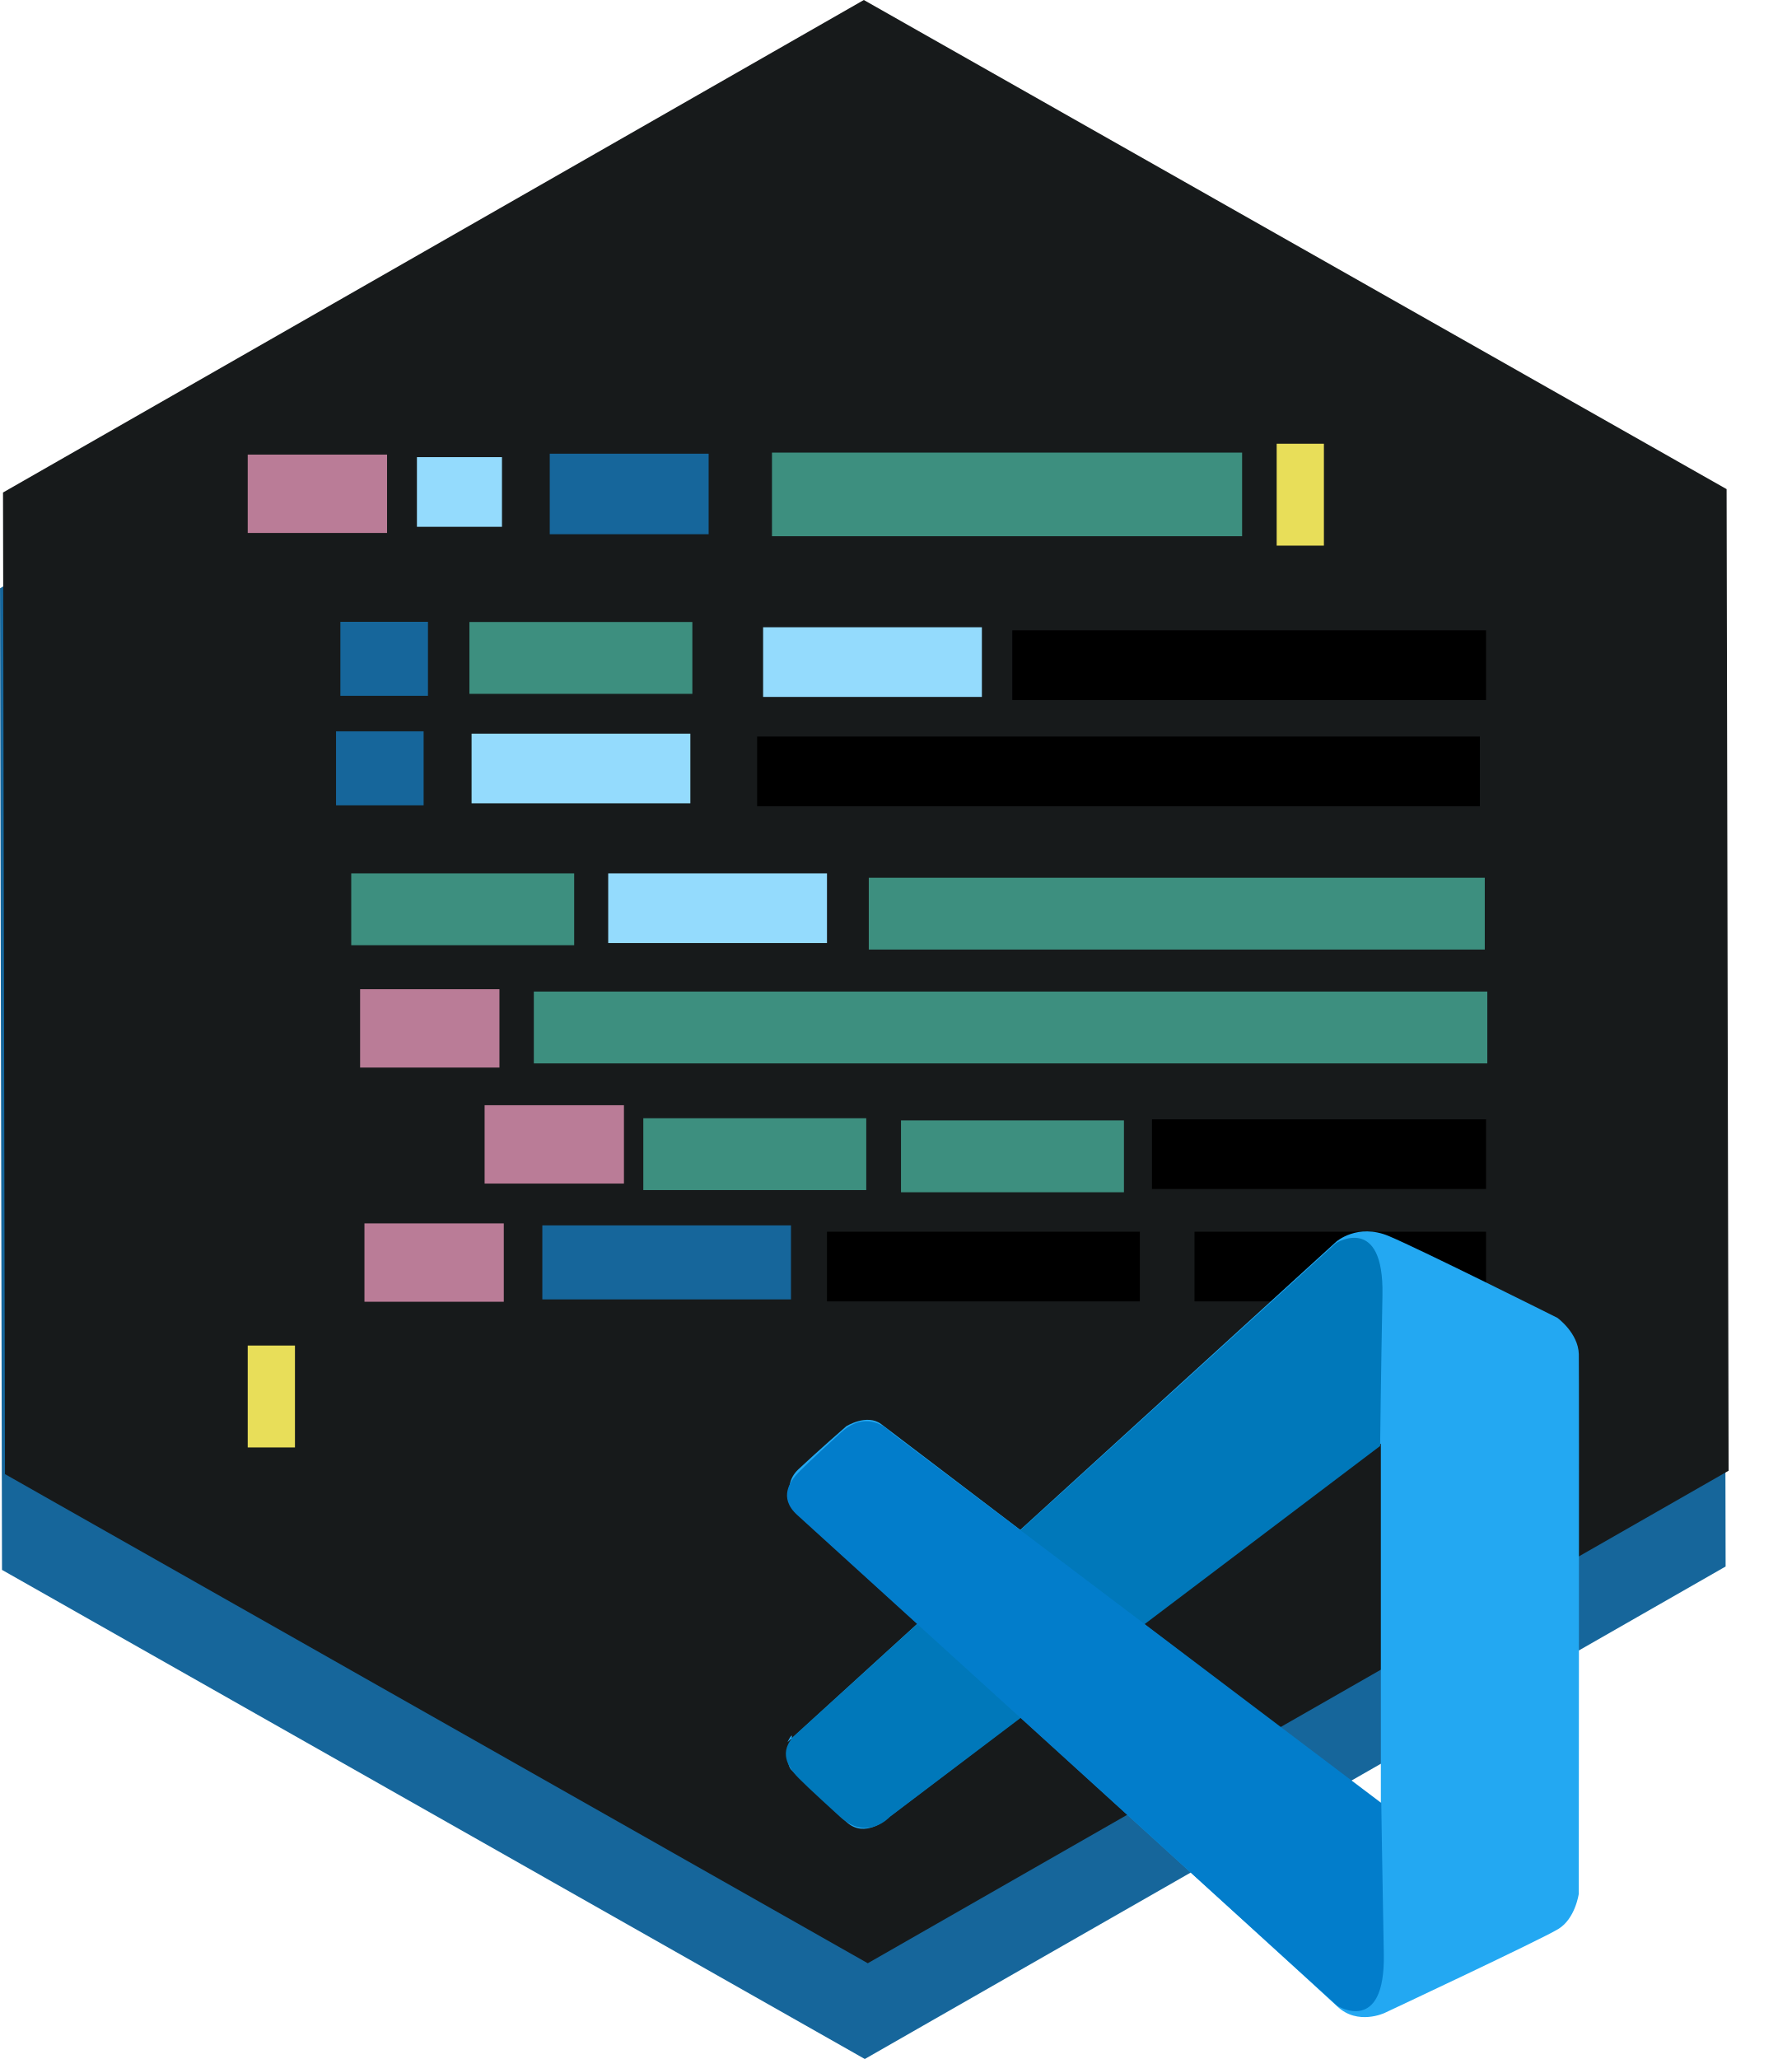
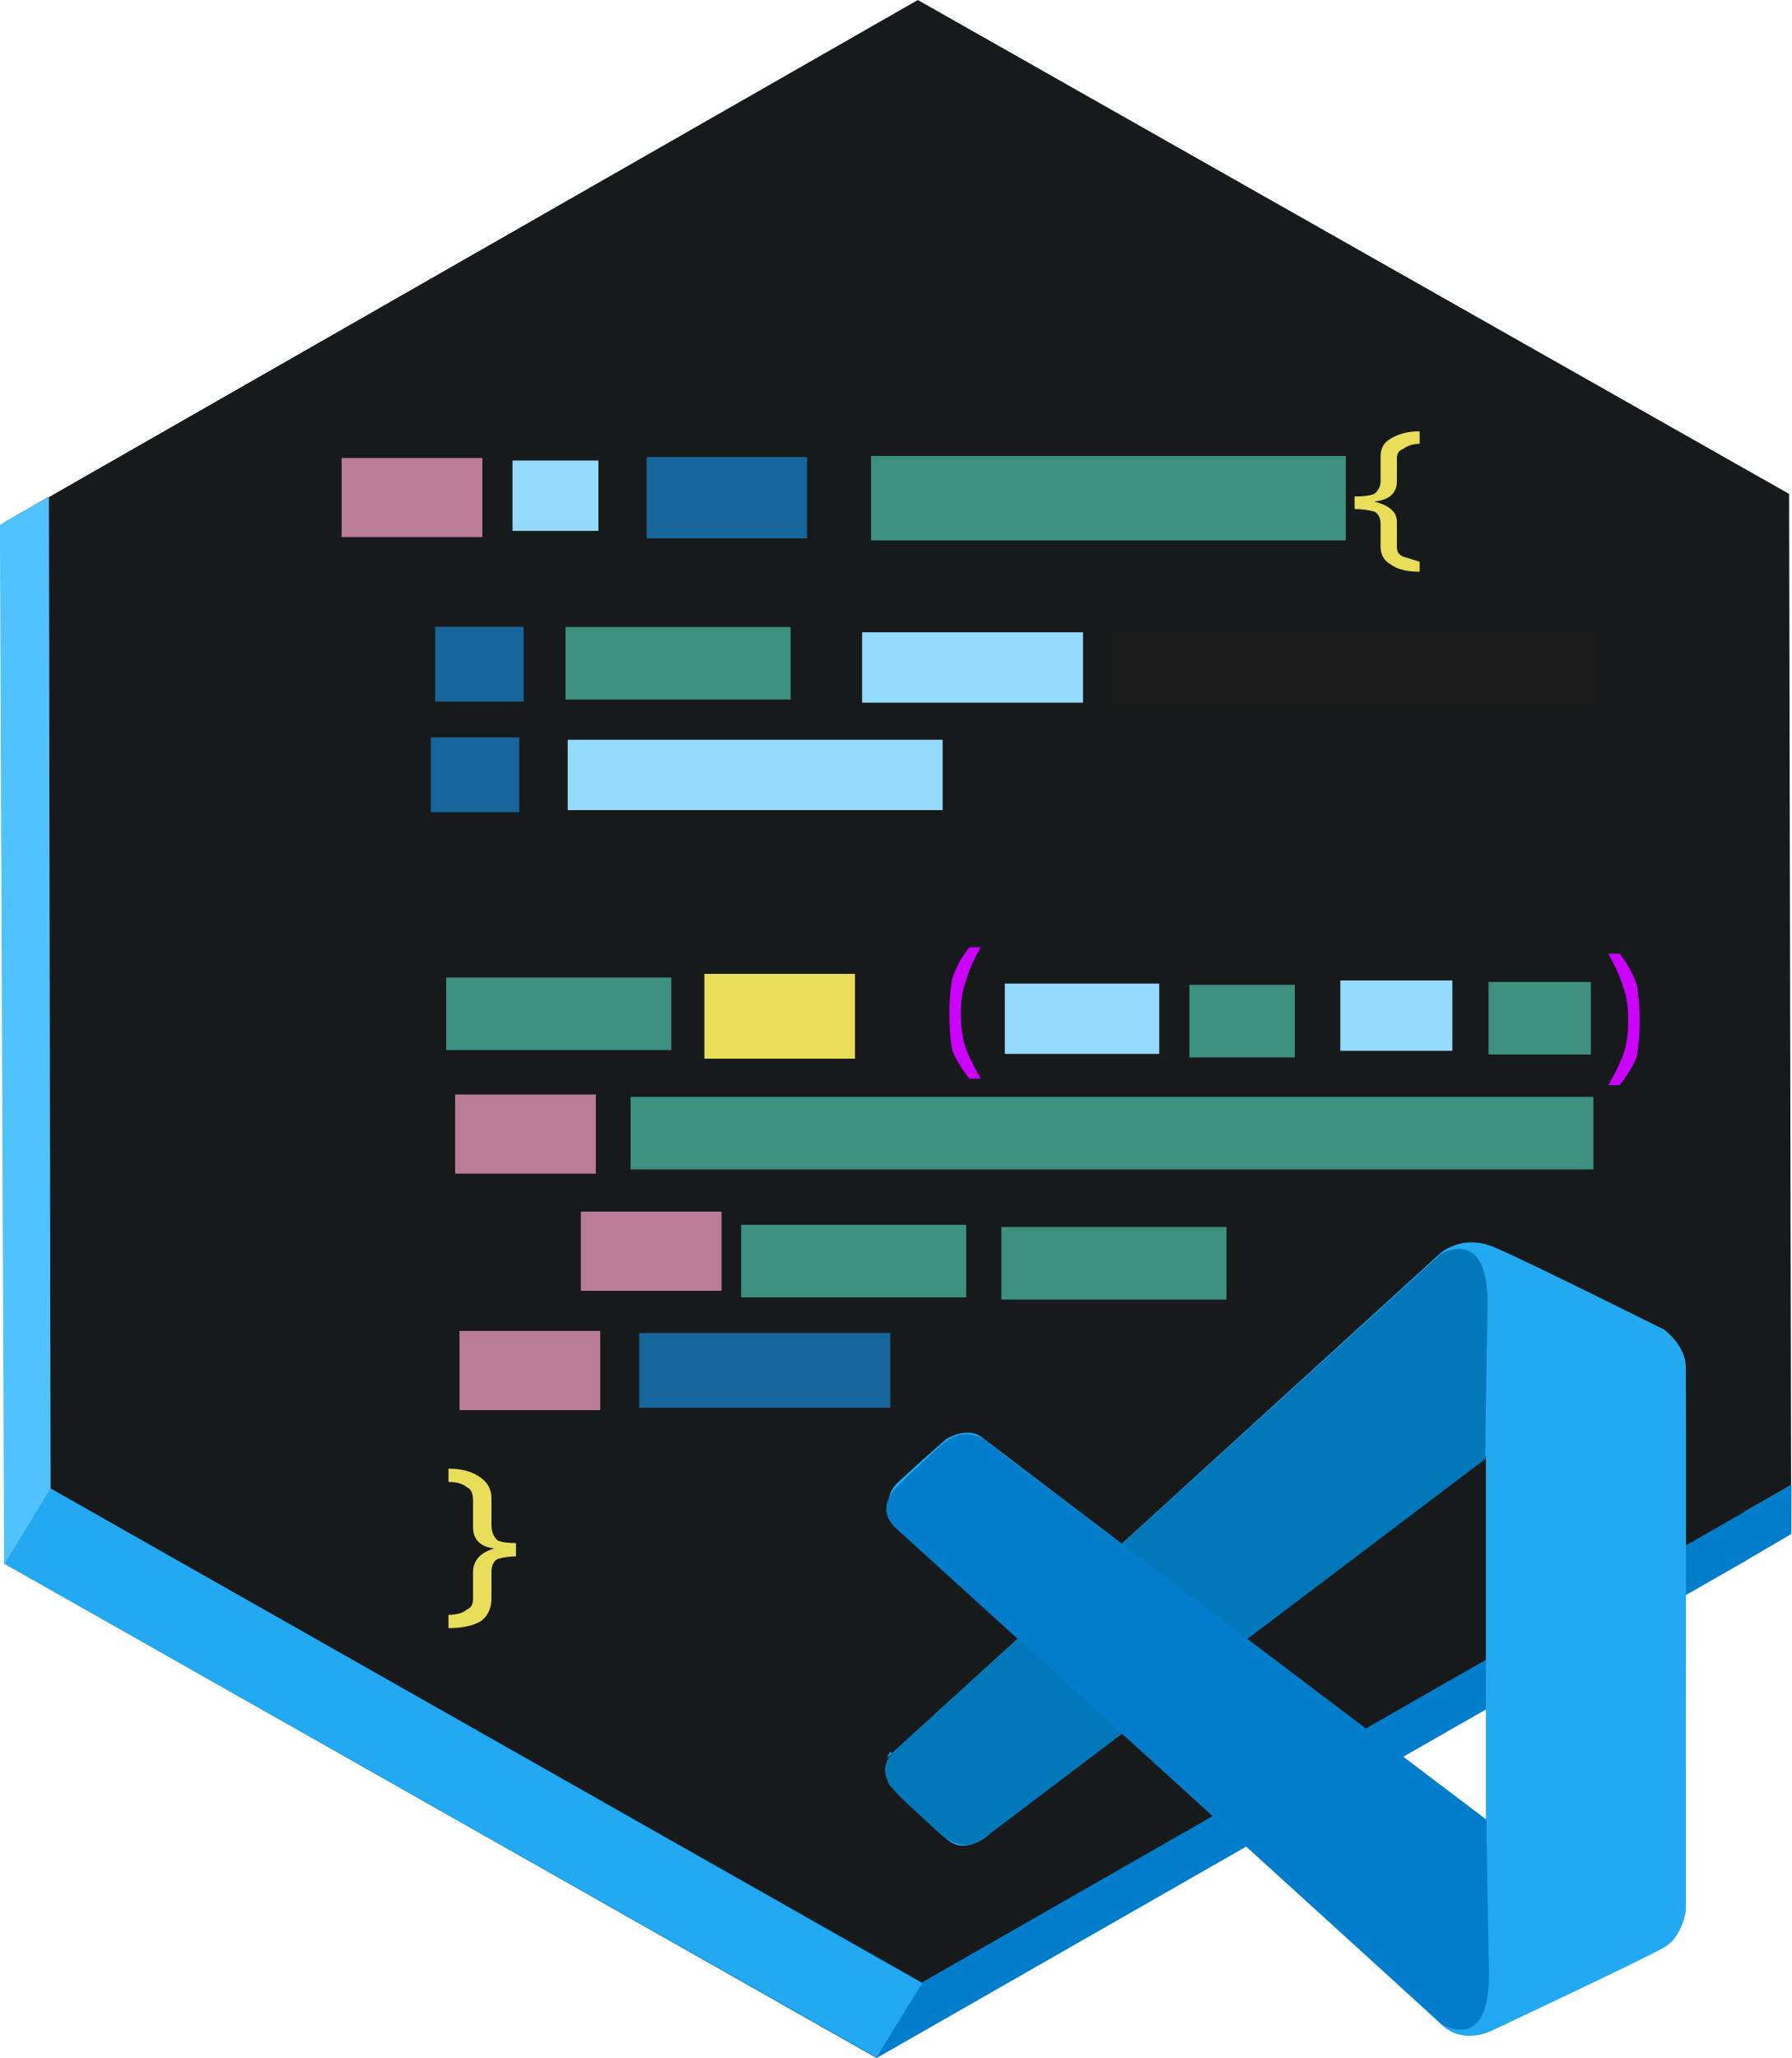
- <svg xmlns="http://www.w3.org/2000/svg" width="37.421" height="43" viewBox="0 0 9.901 11.377" version="1.1" id="svg5">
+ <svg xmlns="http://www.w3.org/2000/svg" width="37.052" height="42.563" viewBox="0 0 9.803 11.261" version="1.1" id="svg5">
  <defs id="defs2">
    <filter id="filter0_d" x="-8.394" y="15.829" width="116.727" height="92.246" filterUnits="userSpaceOnUse" color-interpolation-filters="sRGB">
      <feFlood flood-opacity="0" result="BackgroundImageFix" id="feFlood26316" />
      <feColorMatrix in="SourceAlpha" type="matrix" values="0 0 0 0 0 0 0 0 0 0 0 0 0 0 0 0 0 0 127 0" id="feColorMatrix26318" />
      <feOffset id="feOffset26320" />
      <feGaussianBlur stdDeviation="4.167" id="feGaussianBlur26322" />
      <feColorMatrix type="matrix" values="0 0 0 0 0 0 0 0 0 0 0 0 0 0 0 0 0 0 0.25 0" id="feColorMatrix26324" />
      <feBlend mode="overlay" in2="BackgroundImageFix" result="effect1_dropShadow" id="feBlend26326" />
      <feBlend mode="normal" in="SourceGraphic" in2="effect1_dropShadow" result="shape" id="feBlend26328" />
    </filter>
    <filter id="filter1_d" x="60.417" y="-8.076" width="47.917" height="116.151" filterUnits="userSpaceOnUse" color-interpolation-filters="sRGB">
      <feFlood flood-opacity="0" result="BackgroundImageFix" id="feFlood26331" />
      <feColorMatrix in="SourceAlpha" type="matrix" values="0 0 0 0 0 0 0 0 0 0 0 0 0 0 0 0 0 0 127 0" id="feColorMatrix26333" />
      <feOffset id="feOffset26335" />
      <feGaussianBlur stdDeviation="4.167" id="feGaussianBlur26337" />
      <feColorMatrix type="matrix" values="0 0 0 0 0 0 0 0 0 0 0 0 0 0 0 0 0 0 0.25 0" id="feColorMatrix26339" />
      <feBlend mode="overlay" in2="BackgroundImageFix" result="effect1_dropShadow" id="feBlend26341" />
      <feBlend mode="normal" in="SourceGraphic" in2="effect1_dropShadow" result="shape" id="feBlend26343" />
    </filter>
    <linearGradient id="paint0_linear" x1="49.939" y1="0.258" x2="49.939" y2="99.742" gradientUnits="userSpaceOnUse">
      <stop stop-color="white" id="stop26346" />
      <stop offset="1" stop-color="white" stop-opacity="0" id="stop26348" />
    </linearGradient>
    <filter id="filter0_d-5" x="-8.394" y="15.829" width="116.727" height="92.246" filterUnits="userSpaceOnUse" color-interpolation-filters="sRGB">
      <feFlood flood-opacity="0" result="BackgroundImageFix" id="feFlood27421" />
      <feColorMatrix in="SourceAlpha" type="matrix" values="0 0 0 0 0 0 0 0 0 0 0 0 0 0 0 0 0 0 127 0" id="feColorMatrix27423" />
      <feOffset id="feOffset27425" />
      <feGaussianBlur stdDeviation="4.167" id="feGaussianBlur27427" />
      <feColorMatrix type="matrix" values="0 0 0 0 0 0 0 0 0 0 0 0 0 0 0 0 0 0 0.25 0" id="feColorMatrix27429" />
      <feBlend mode="overlay" in2="BackgroundImageFix" result="effect1_dropShadow" id="feBlend27431" />
      <feBlend mode="normal" in="SourceGraphic" in2="effect1_dropShadow" result="shape" id="feBlend27433" />
    </filter>
    <filter id="filter1_d-3" x="60.417" y="-8.076" width="47.917" height="116.151" filterUnits="userSpaceOnUse" color-interpolation-filters="sRGB">
      <feFlood flood-opacity="0" result="BackgroundImageFix" id="feFlood27436" />
      <feColorMatrix in="SourceAlpha" type="matrix" values="0 0 0 0 0 0 0 0 0 0 0 0 0 0 0 0 0 0 127 0" id="feColorMatrix27438" />
      <feOffset id="feOffset27440" />
      <feGaussianBlur stdDeviation="4.167" id="feGaussianBlur27442" />
      <feColorMatrix type="matrix" values="0 0 0 0 0 0 0 0 0 0 0 0 0 0 0 0 0 0 0.25 0" id="feColorMatrix27444" />
      <feBlend mode="overlay" in2="BackgroundImageFix" result="effect1_dropShadow" id="feBlend27446" />
      <feBlend mode="normal" in="SourceGraphic" in2="effect1_dropShadow" result="shape" id="feBlend27448" />
    </filter>
    <linearGradient id="paint0_linear-5" x1="49.939" y1="0.258" x2="49.939" y2="99.742" gradientUnits="userSpaceOnUse">
      <stop stop-color="white" id="stop27451" />
      <stop offset="1" stop-color="white" stop-opacity="0" id="stop27453" />
    </linearGradient>
    <filter id="filter0_d-6" x="-8.394" y="15.829" width="116.727" height="92.246" filterUnits="userSpaceOnUse" color-interpolation-filters="sRGB">
      <feFlood flood-opacity="0" result="BackgroundImageFix" id="feFlood28005" />
      <feColorMatrix in="SourceAlpha" type="matrix" values="0 0 0 0 0 0 0 0 0 0 0 0 0 0 0 0 0 0 127 0" id="feColorMatrix28007" />
      <feOffset id="feOffset28009" />
      <feGaussianBlur stdDeviation="4.167" id="feGaussianBlur28011" />
      <feColorMatrix type="matrix" values="0 0 0 0 0 0 0 0 0 0 0 0 0 0 0 0 0 0 0.25 0" id="feColorMatrix28013" />
      <feBlend mode="overlay" in2="BackgroundImageFix" result="effect1_dropShadow" id="feBlend28015" />
      <feBlend mode="normal" in="SourceGraphic" in2="effect1_dropShadow" result="shape" id="feBlend28017" />
    </filter>
    <filter id="filter1_d-2" x="60.417" y="-8.076" width="47.917" height="116.151" filterUnits="userSpaceOnUse" color-interpolation-filters="sRGB">
      <feFlood flood-opacity="0" result="BackgroundImageFix" id="feFlood28020" />
      <feColorMatrix in="SourceAlpha" type="matrix" values="0 0 0 0 0 0 0 0 0 0 0 0 0 0 0 0 0 0 127 0" id="feColorMatrix28022" />
      <feOffset id="feOffset28024" />
      <feGaussianBlur stdDeviation="4.167" id="feGaussianBlur28026" />
      <feColorMatrix type="matrix" values="0 0 0 0 0 0 0 0 0 0 0 0 0 0 0 0 0 0 0.25 0" id="feColorMatrix28028" />
      <feBlend mode="overlay" in2="BackgroundImageFix" result="effect1_dropShadow" id="feBlend28030" />
      <feBlend mode="normal" in="SourceGraphic" in2="effect1_dropShadow" result="shape" id="feBlend28032" />
    </filter>
    <linearGradient id="paint0_linear-9" x1="49.939" y1="0.258" x2="49.939" y2="99.742" gradientUnits="userSpaceOnUse">
      <stop stop-color="white" id="stop28035" />
      <stop offset="1" stop-color="white" stop-opacity="0" id="stop28037" />
    </linearGradient>
  </defs>
-   <g id="layer1" transform="translate(-1.571059,-0.5291667)">
-     <path style="fill:#16669b;fill-opacity:1;fill-rule:evenodd" id="path1858" d="m 2,16 -10.892,-5.134 -1,-12 L -1.197344e-8,-8 10.892,-2.866 l 1,12 z" transform="matrix(0.4551868,0.03651192,-0.03701882,0.4489538,6.031928,4.649965)" />
-     <path style="fill:#171a1b;fill-opacity:1;fill-rule:evenodd" id="path619" d="m 2,16 -10.892,-5.134 -1,-12 L -1.197344e-8,-8 10.892,-2.866 l 1,12 z" transform="matrix(0.4551868,0.03651192,-0.03701882,0.4489538,6.048369,4.120798)" />
+   <g id="layer1" transform="translate(-1.070462,-0.5351274)">
+     <path style="fill:#027dcb;fill-opacity:1;fill-rule:evenodd;stroke:none;stroke-opacity:1" id="path44629" transform="matrix(0.4551868,0.03651192,-0.03701882,0.4489538,5.549275,4.540235)" d="m 2,16 -10.892,-5.134 -1,-12 L -1.197344e-8,-8 10.892,-2.866 l 1,12 z" />
+     <path style="fill:#027dcb;fill-opacity:1;stroke:none;stroke-width:0.265px;stroke-linecap:butt;stroke-linejoin:miter;stroke-opacity:1" d="M 1.335,3.255 1.336,3.531 1.09,3.685 1.089,3.396 Z" id="path47552" />
+     <rect style="fill:#cc00ff;fill-opacity:1;stroke-width:0.038" id="rect1651" width="0.261" height="0.563" x="9.883" y="5.809" />
+     <path style="fill:#171a1b;fill-opacity:1;fill-rule:evenodd" id="path619" d="m 2,16 -10.892,-5.134 -1,-12 L -1.197344e-8,-8 10.892,-2.866 l 1,12 z" transform="matrix(0.4551868,0.03651192,-0.03701882,0.4489538,5.79674,4.126758)" />
    <rect style="fill:#16669b;fill-opacity:1;stroke-width:0.063" id="rect16665" width="0.878" height="0.445" x="4.609" y="3.036" />
    <rect style="fill:#3d8f7f;fill-opacity:1;stroke-width:0.11" id="rect16911" width="2.598" height="0.462" x="5.837" y="3.03" />
    <rect style="fill:#3d8f7f;fill-opacity:1;stroke-width:0.07" id="rect16913" width="1.232" height="0.397" x="4.165" y="3.966" />
    <rect style="fill:#16669b;fill-opacity:1;stroke-width:0.044" id="rect16917" width="0.484" height="0.409" x="3.452" y="3.965" />
-     <rect style="fill:#ba7c97;fill-opacity:1;stroke-width:0.058" id="rect16919" width="0.77" height="0.433" x="3.561" y="5.995" />
-     <rect style="fill:#94dbfd;fill-opacity:1;stroke-width:0.068" id="rect16921" width="1.209" height="0.385" x="4.177" y="4.583" />
-     <rect style="fill:#e8de59;fill-opacity:1;stroke-width:0.038" id="rect20060" width="0.261" height="0.563" x="8.626" y="2.981" />
-     <rect style="fill:#e8de59;fill-opacity:1;stroke-width:0.038" id="rect21182" width="0.261" height="0.563" x="2.94" y="7.964" />
+     <rect style="fill:#ba7c97;fill-opacity:1;stroke-width:0.058" id="rect16919" width="0.77" height="0.433" x="3.561" y="6.524" />
+     <rect style="fill:#94dbfd;fill-opacity:1;stroke-width:0.089" id="rect16921" width="2.052" height="0.385" x="4.177" y="4.583" />
    <rect style="fill:#16669b;fill-opacity:1;stroke-width:0.044" id="rect21184" width="0.484" height="0.409" x="3.428" y="4.57" />
-     <rect style="fill:#3d8f7f;fill-opacity:1;stroke-width:0.07" id="rect21186" width="1.232" height="0.397" x="3.512" y="5.355" />
-     <rect style="fill:#3d8f7f;fill-opacity:1;stroke-width:0.116" id="rect21190" width="3.404" height="0.397" x="6.372" y="5.379" />
-     <rect style="fill:#ba7c97;fill-opacity:1;stroke-width:0.058" id="rect25876" width="0.77" height="0.433" x="4.249" y="6.636" />
-     <rect style="fill:#ba7c97;fill-opacity:1;stroke-width:0.058" id="rect25878" width="0.77" height="0.433" x="3.585" y="7.289" />
-     <rect style="fill:#16669b;fill-opacity:1;stroke-width:0.075" id="rect25880" width="1.374" height="0.409" x="4.568" y="7.3" />
-     <rect style="fill:#3d8f7f;fill-opacity:1;stroke-width:0.145" id="rect25906" width="5.269" height="0.397" x="4.521" y="6.008" />
-     <rect style="fill:#3d8f7f;fill-opacity:1;stroke-width:0.07" id="rect25908" width="1.232" height="0.397" x="6.55" y="6.72" />
-     <rect style="fill:#3d8f7f;fill-opacity:1;stroke-width:0.07" id="rect25990" width="1.232" height="0.397" x="5.126" y="6.708" />
+     <rect style="fill:#3d8f7f;fill-opacity:1;stroke-width:0.07" id="rect21186" width="1.232" height="0.397" x="3.512" y="5.884" />
+     <rect style="fill:#3d8f7f;fill-opacity:1;stroke-width:0.048" id="rect21190" width="0.577" height="0.397" x="7.579" y="5.924" />
+     <rect style="fill:#ba7c97;fill-opacity:1;stroke-width:0.058" id="rect25876" width="0.77" height="0.433" x="4.249" y="7.165" />
+     <rect style="fill:#ba7c97;fill-opacity:1;stroke-width:0.058" id="rect25878" width="0.77" height="0.433" x="3.585" y="7.818" />
+     <rect style="fill:#16669b;fill-opacity:1;stroke-width:0.075" id="rect25880" width="1.374" height="0.409" x="4.568" y="7.829" />
+     <rect style="fill:#3d8f7f;fill-opacity:1;stroke-width:0.145" id="rect25906" width="5.269" height="0.397" x="4.521" y="6.537" />
+     <rect style="fill:#3d8f7f;fill-opacity:1;stroke-width:0.07" id="rect25908" width="1.232" height="0.397" x="6.55" y="7.249" />
+     <rect style="fill:#3d8f7f;fill-opacity:1;stroke-width:0.07" id="rect25990" width="1.232" height="0.397" x="5.126" y="7.237" />
    <rect style="fill:#ba7c97;fill-opacity:1;stroke-width:0.058" id="rect27126" width="0.77" height="0.433" x="2.94" y="3.041" />
-     <rect style="fill:#94dbfd;fill-opacity:1;stroke-width:0.068" id="rect27208" width="1.209" height="0.385" x="4.932" y="5.355" />
+     <rect style="fill:#94dbfd;fill-opacity:1;stroke-width:0.057" id="rect27208" width="0.845" height="0.385" x="6.569" y="5.917" />
    <rect style="fill:#94dbfd;fill-opacity:1;stroke-width:0.068" id="rect27370" width="1.209" height="0.385" x="5.788" y="3.995" />
-     <rect style="fill:#000000;fill-opacity:1;stroke-width:0.124" id="rect27372" width="3.994" height="0.385" x="5.755" y="4.599" />
-     <rect style="fill:#000000;fill-opacity:1;stroke-width:0.1" id="rect27392" width="2.618" height="0.385" x="7.165" y="4.012" />
-     <rect style="fill:#000000;fill-opacity:1;stroke-width:0.084" id="rect27394" width="1.846" height="0.385" x="7.937" y="6.714" />
-     <rect style="fill:#000000;fill-opacity:1;stroke-width:0.082" id="rect27396" width="1.729" height="0.385" x="6.141" y="7.335" />
-     <rect style="fill:#000000;fill-opacity:1;stroke-width:0.079" id="rect27398" width="1.611" height="0.385" x="8.172" y="7.335" />
+     <rect style="fill:#000000;fill-opacity:0;stroke-width:0.124" id="rect27372" width="3.994" height="0.385" x="5.755" y="4.599" />
+     <rect style="fill:#1a1a1a;fill-opacity:1;stroke-width:0.1" id="rect27392" width="2.618" height="0.385" x="7.165" y="4.012" />
+     <rect style="fill:#000000;fill-opacity:0;stroke-width:0.084" id="rect27394" width="1.846" height="0.385" x="7.937" y="7.243" />
+     <rect style="fill:#000000;fill-opacity:0;stroke-width:0.082" id="rect27396" width="1.729" height="0.385" x="6.141" y="7.864" />
+     <rect style="fill:#000000;fill-opacity:0;stroke-width:0.079" id="rect27398" width="1.611" height="0.385" x="8.172" y="7.864" />
    <rect style="fill:#94dbfd;fill-opacity:1;stroke-width:0.043" id="rect27400" width="0.47" height="0.385" x="3.875" y="3.055" />
    <g id="g49130" transform="matrix(1.068038,0,0,1.068038,23.72196,2.1673)">
      <path style="fill:#23a8f2;fill-opacity:1;stroke:none;stroke-width:0;stroke-linecap:butt;stroke-linejoin:miter;stroke-miterlimit:4;stroke-dasharray:none;stroke-opacity:1" d="m -16.665,7.479 2.839,-2.589 c 0,0 0.11,-0.097 0.272,-0.029 0.162,0.068 0.872,0.423 0.872,0.423 0,0 0.108,0.078 0.111,0.188 0.002,0.111 -2.43e-4,2.792 -2.43e-4,2.792 0,0 -0.018,0.129 -0.106,0.182 -0.088,0.054 -0.898,0.434 -0.898,0.434 0,0 -0.14,0.067 -0.246,-0.034 -0.106,-0.101 -2.797,-2.549 -2.797,-2.549 0,0 -0.091,-0.135 0.009,-0.229 0.1,-0.094 0.248,-0.223 0.248,-0.223 0,0 0.107,-0.067 0.181,-0.011 0.073,0.056 2.585,1.966 2.585,1.966 V 5.935 l -2.559,1.943 c 0,0 -0.11,0.1 -0.204,0.016 -0.094,-0.084 -0.289,-0.273 -0.289,-0.273 0,0 -0.033,-0.035 -0.005,-0.13 0.028,-0.095 -0.013,-0.012 -0.013,-0.012 z" id="path28225" />
      <path style="fill:#0078ba;fill-opacity:1;stroke:none;stroke-width:0.265px;stroke-linecap:butt;stroke-linejoin:miter;stroke-opacity:1" d="m -13.827,4.897 c 0,0 0.248,-0.153 0.24,0.269 -0.008,0.422 -0.012,0.781 -0.012,0.781 l -2.536,1.918 c 0,0 -0.116,0.131 -0.259,0 -0.144,-0.131 -0.216,-0.199 -0.236,-0.224 -0.02,-0.025 -0.092,-0.111 0.008,-0.202 0.1,-0.091 2.795,-2.542 2.795,-2.542 z" id="path37407" />
      <path style="fill:#027dcb;fill-opacity:1;stroke:none;stroke-width:0.265px;stroke-linecap:butt;stroke-linejoin:miter;stroke-opacity:1" d="m -13.82,8.844 c 0,0 0.248,0.153 0.24,-0.269 -0.008,-0.422 -0.013,-0.781 -0.013,-0.781 l -2.536,-1.917 c 0,0 -0.116,-0.131 -0.259,7.49e-5 -0.144,0.131 -0.216,0.2 -0.236,0.224 -0.02,0.025 -0.092,0.111 0.008,0.202 0.1,0.091 2.796,2.541 2.796,2.541 z" id="path41576" />
    </g>
+     <rect style="fill:#e8de59;fill-opacity:1;stroke-width:0.062" id="rect1643" width="0.824" height="0.464" x="4.925" y="5.864" />
+     <rect style="fill:#94dbfd;fill-opacity:1;stroke-width:0.049" id="rect1645" width="0.613" height="0.385" x="8.405" y="5.9" />
+     <rect style="fill:#3d8f7f;fill-opacity:1;stroke-width:0.047" id="rect1647" width="0.56" height="0.397" x="9.216" y="5.908" />
+     <text xml:space="preserve" style="font-style:normal;font-weight:normal;font-size:0.996px;line-height:1.25;font-family:sans-serif;fill:#e8de59;fill-opacity:1;stroke:none;stroke-width:0.025" x="7.417" y="4.017" id="text3087" transform="scale(1.13879,0.878125)">
+       <tspan id="tspan3085" style="fill:#e8de59;fill-opacity:1;stroke-width:0.025" x="7.417" y="4.017">{</tspan>
+     </text>
+     <text xml:space="preserve" style="font-style:normal;font-weight:normal;font-size:1.056px;line-height:1.25;font-family:sans-serif;fill:#e8de59;fill-opacity:1;stroke:none;stroke-width:0.026" x="-3.655" y="9.974" id="text11905" transform="scale(-1.074178,0.9309448)">
+       <tspan id="tspan11903" style="fill:#e8de59;fill-opacity:1;stroke-width:0.026" x="-3.655" y="9.974">{</tspan>
+     </text>
+     <text xml:space="preserve" style="font-style:normal;font-weight:normal;font-size:0.837px;line-height:1.25;font-family:sans-serif;fill:#cc00ff;fill-opacity:1;stroke:none;stroke-width:0.021" x="6.217" y="6.313" id="text15487">
+       <tspan id="tspan15485" style="fill:#cc00ff;fill-opacity:1;stroke-width:0.021" x="6.217" y="6.313">(</tspan>
+     </text>
+     <text xml:space="preserve" style="font-style:normal;font-weight:normal;font-size:0.837px;line-height:1.25;font-family:sans-serif;fill:#cc00ff;fill-opacity:1;stroke:none;stroke-width:0.021" x="-10.088" y="6.346" id="text20926" transform="scale(-1,1)">
+       <tspan id="tspan20924" style="fill:#cc00ff;fill-opacity:1;stroke-width:0.021" x="-10.088" y="6.346">(</tspan>
+     </text>
+     <path style="fill:#027dcb;fill-opacity:1;stroke:none;stroke-width:0.265px;stroke-linecap:butt;stroke-linejoin:miter;stroke-opacity:1" d="m 10.618,9.078 0.255,-0.149 7.59e-4,-0.269 -0.263,0.15 z" id="path55219" />
+     <path style="fill:#23a8f2;fill-opacity:1;stroke:none;stroke-width:0.265px;stroke-linecap:butt;stroke-linejoin:miter;stroke-opacity:1" d="M 1.349,8.681 1.097,9.093 5.868,11.792 6.116,11.387 Z" id="path59152" />
+     <path style="fill:#50c2fd;fill-opacity:1;stroke:none;stroke-width:0.265px;stroke-linecap:butt;stroke-linejoin:miter;stroke-opacity:1" d="M 1.07,3.407 1.338,3.255 1.347,8.683 1.093,9.099 Z" id="path62928" />
  </g>
</svg>
